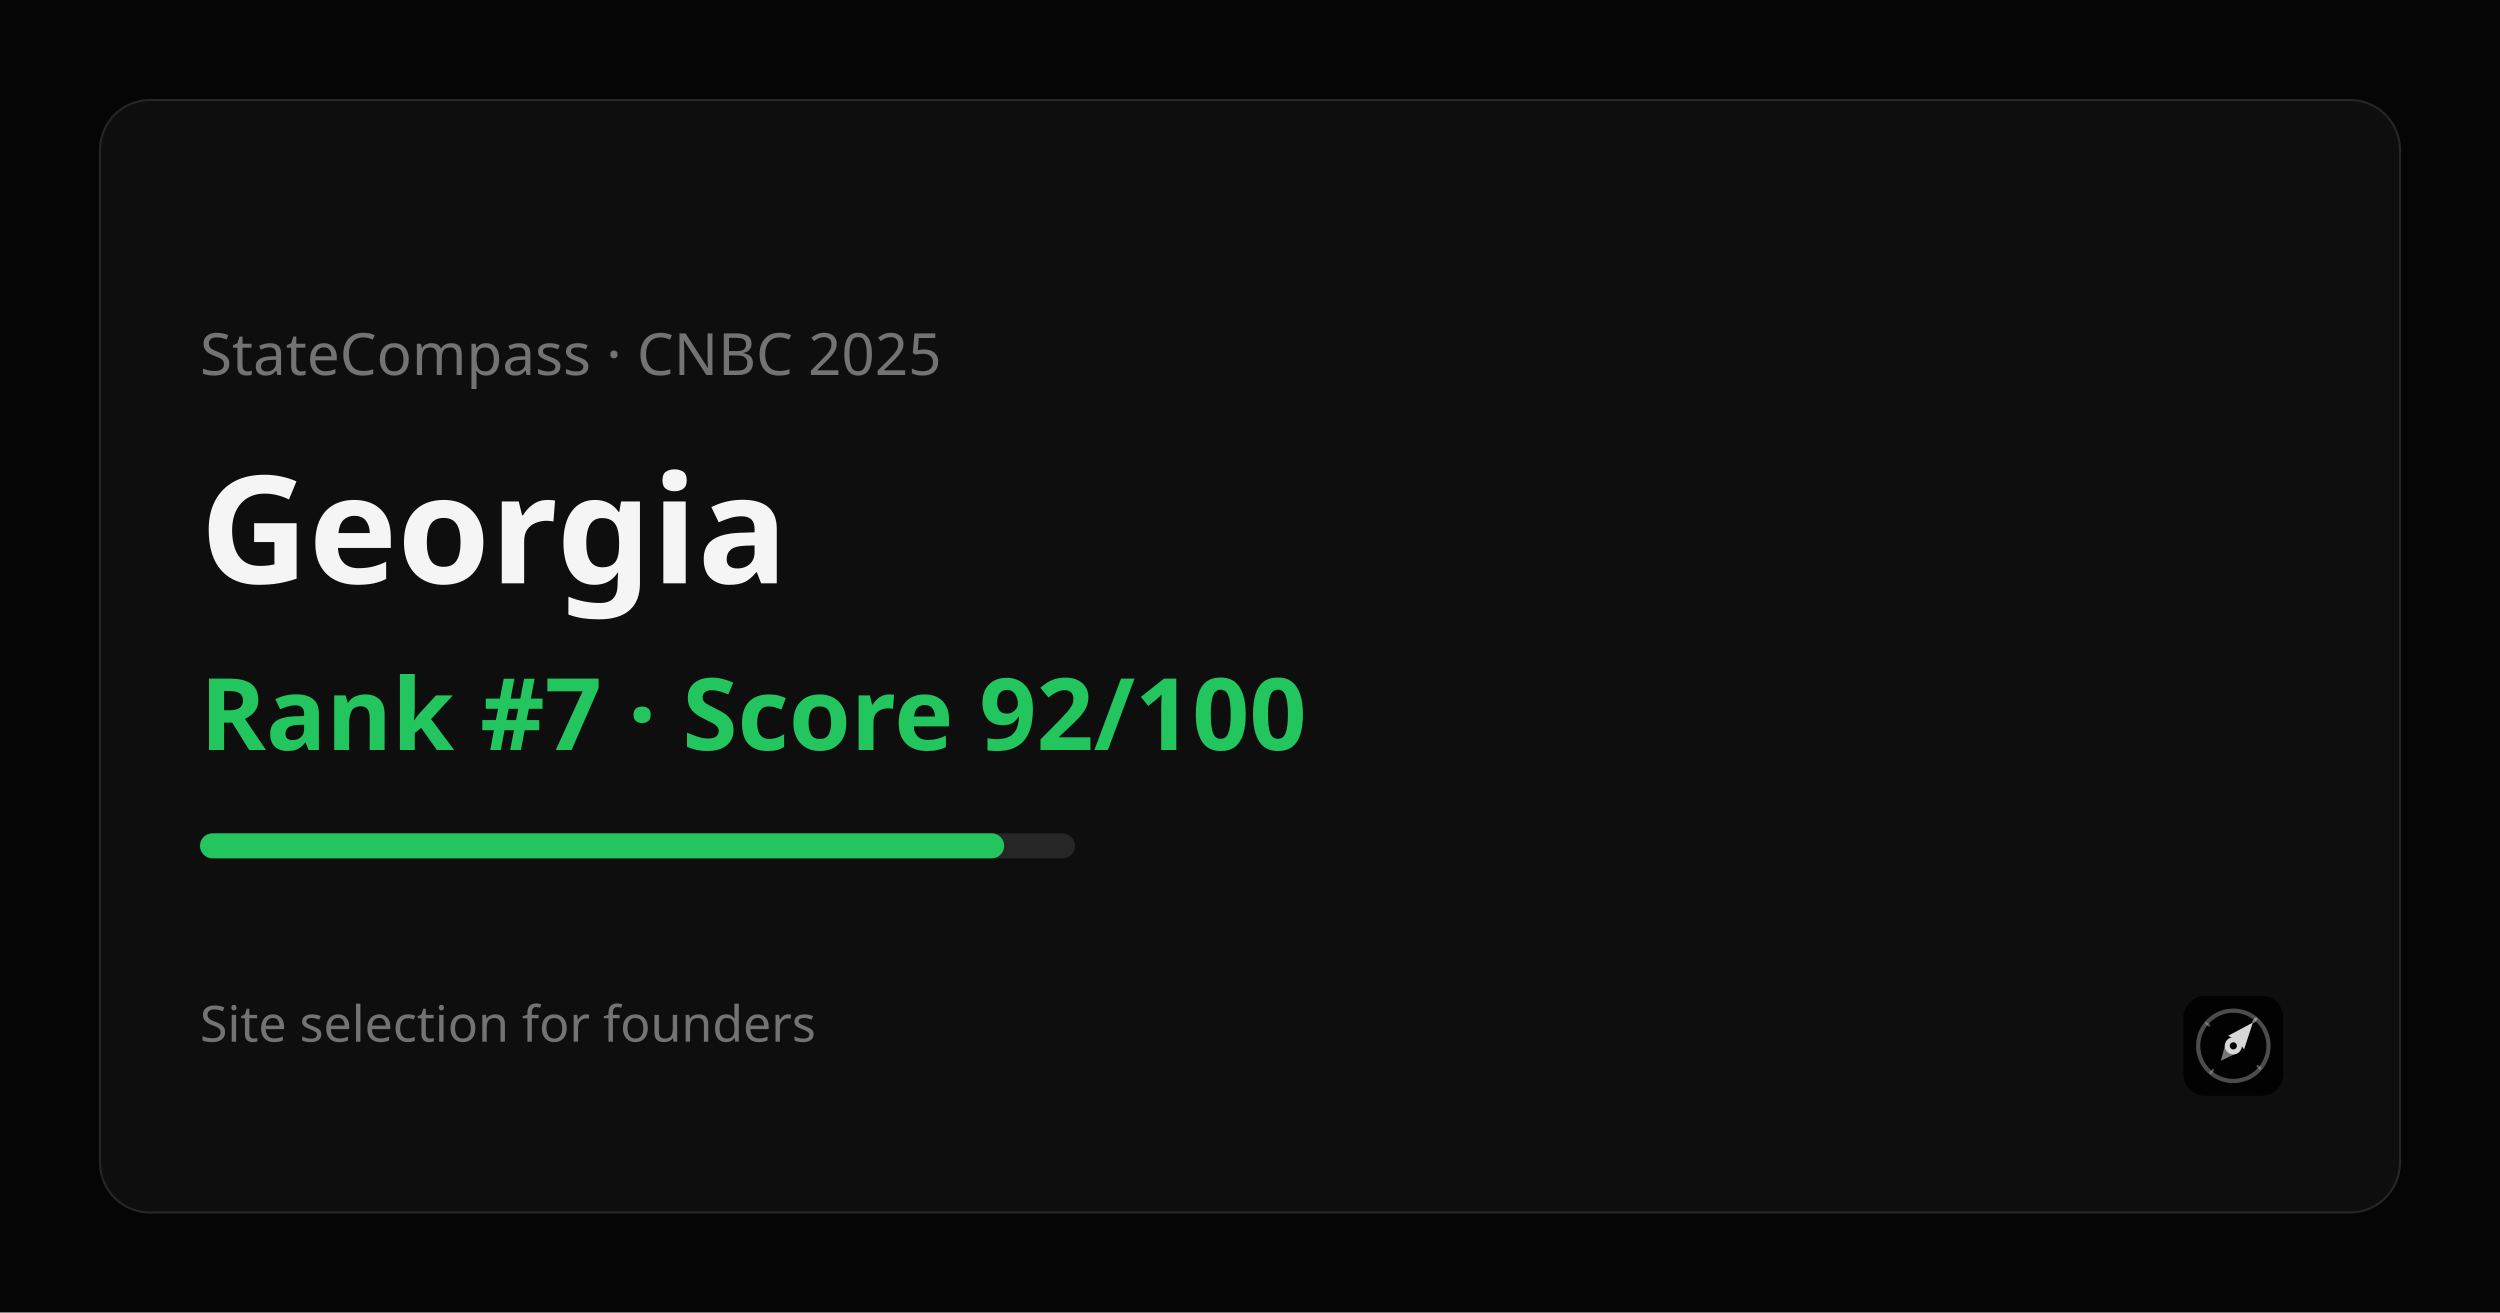
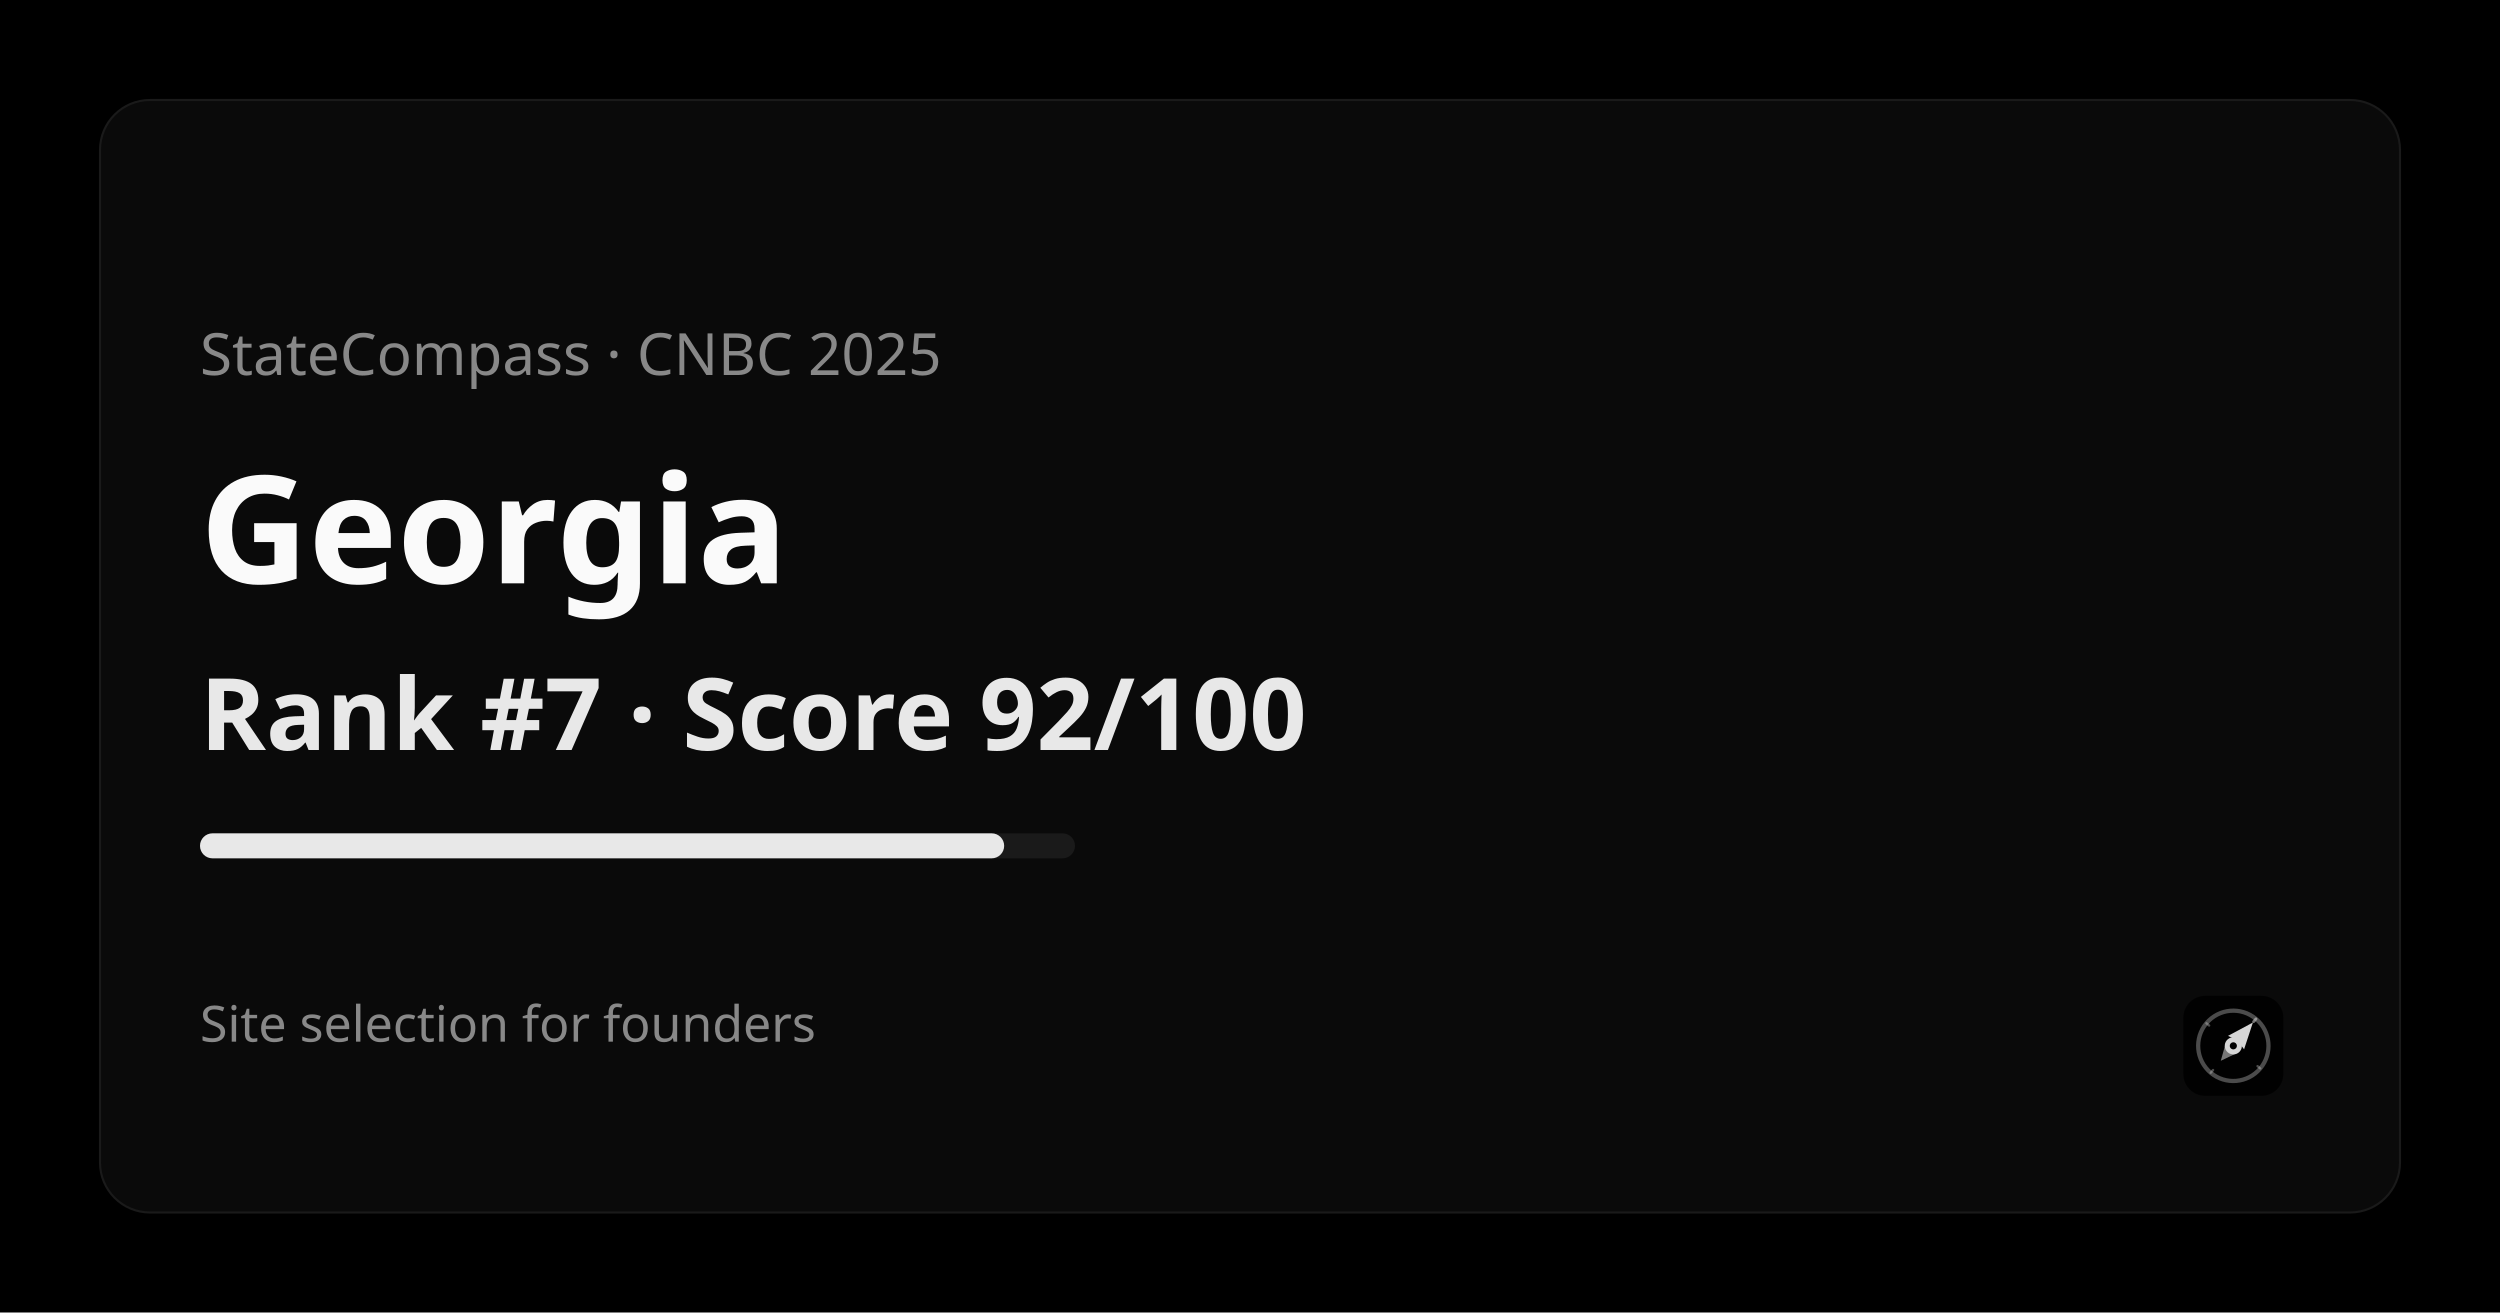
<svg xmlns="http://www.w3.org/2000/svg" width="1200" height="630" viewBox="0 0 1200 630">
-   <rect width="1200" height="630" fill="#050505" />
-   <rect x="48" y="48" width="1104" height="534" rx="24" fill="#0e0e0e" stroke="#262626" />
-   <text x="96" y="180" fill="#737373" font-family="system-ui,sans-serif" font-size="28">StateCompass · CNBC 2025</text>
-   <text x="96" y="280" fill="#f5f5f5" font-family="system-ui,sans-serif" font-size="72" font-weight="700">Georgia</text>
-   <text x="96" y="360" fill="#22c55e" font-family="system-ui,sans-serif" font-size="48" font-weight="600">Rank #7 · Score 92/100</text>
-   <rect x="96" y="400" width="420" height="12" rx="6" fill="#262626" />
-   <rect x="96" y="400" width="386" height="12" rx="6" fill="#22c55e" />
-   <text x="96" y="500" fill="#737373" font-family="system-ui,sans-serif" font-size="24">Site selection for founders</text>
+   <rect width="1200" height="630" fill="#000000" />
+   <rect x="48" y="48" width="1104" height="534" rx="24" fill="#0a0a0a" stroke="#1a1a1a" />
+   <text x="96" y="180" fill="#888888" font-family="system-ui,sans-serif" font-size="28">StateCompass · CNBC 2025</text>
+   <text x="96" y="280" fill="#fafafa" font-family="system-ui,sans-serif" font-size="72" font-weight="700">Georgia</text>
+   <text x="96" y="360" fill="#e8e8e8" font-family="system-ui,sans-serif" font-size="48" font-weight="600">Rank #7 · Score 92/100</text>
+   <rect x="96" y="400" width="420" height="12" rx="6" fill="#1a1a1a" />
+   <rect x="96" y="400" width="386" height="12" rx="6" fill="#e8e8e8" />
+   <text x="96" y="500" fill="#888888" font-family="system-ui,sans-serif" font-size="24">Site selection for founders</text>
  <g transform="translate(1104, 534)" opacity="0.85">
    <g transform="translate(-56, -56)">
      <rect width="48" height="48" rx="10.5" fill="#000000" />
      <g transform="translate(24.00,24.00) rotate(40)">
        <circle cx="0" cy="0" r="16.88" fill="none" stroke="#fafafa" stroke-width="2.03" opacity="0.35" />
        <line x1="0" y1="-16.88" x2="0" y2="-15.15" stroke="#fafafa" stroke-width="1.35" stroke-linecap="round" opacity="0.55" />
        <line x1="16.88" y1="0" x2="15.15" y2="0" stroke="#fafafa" stroke-width="1.12" stroke-linecap="round" opacity="0.35" />
        <line x1="0" y1="16.88" x2="0" y2="15.15" stroke="#fafafa" stroke-width="1.12" stroke-linecap="round" opacity="0.35" />
        <line x1="-16.88" y1="0" x2="-15.15" y2="0" stroke="#fafafa" stroke-width="1.12" stroke-linecap="round" opacity="0.35" />
        <path d="M 0,-14.62 L -5.03,-2.03 L 0,-3.22 L 5.03,-2.03 Z" fill="#fafafa" />
        <path d="M 0,9.38 L -3.53,1.58 L 0,0.22 L 3.53,1.58 Z" fill="#8a8a8a" />
        <circle cx="0" cy="0" r="4.12" fill="#fafafa" />
        <circle cx="0" cy="0" r="1.72" fill="#000000" />
      </g>
    </g>
  </g>
</svg>
